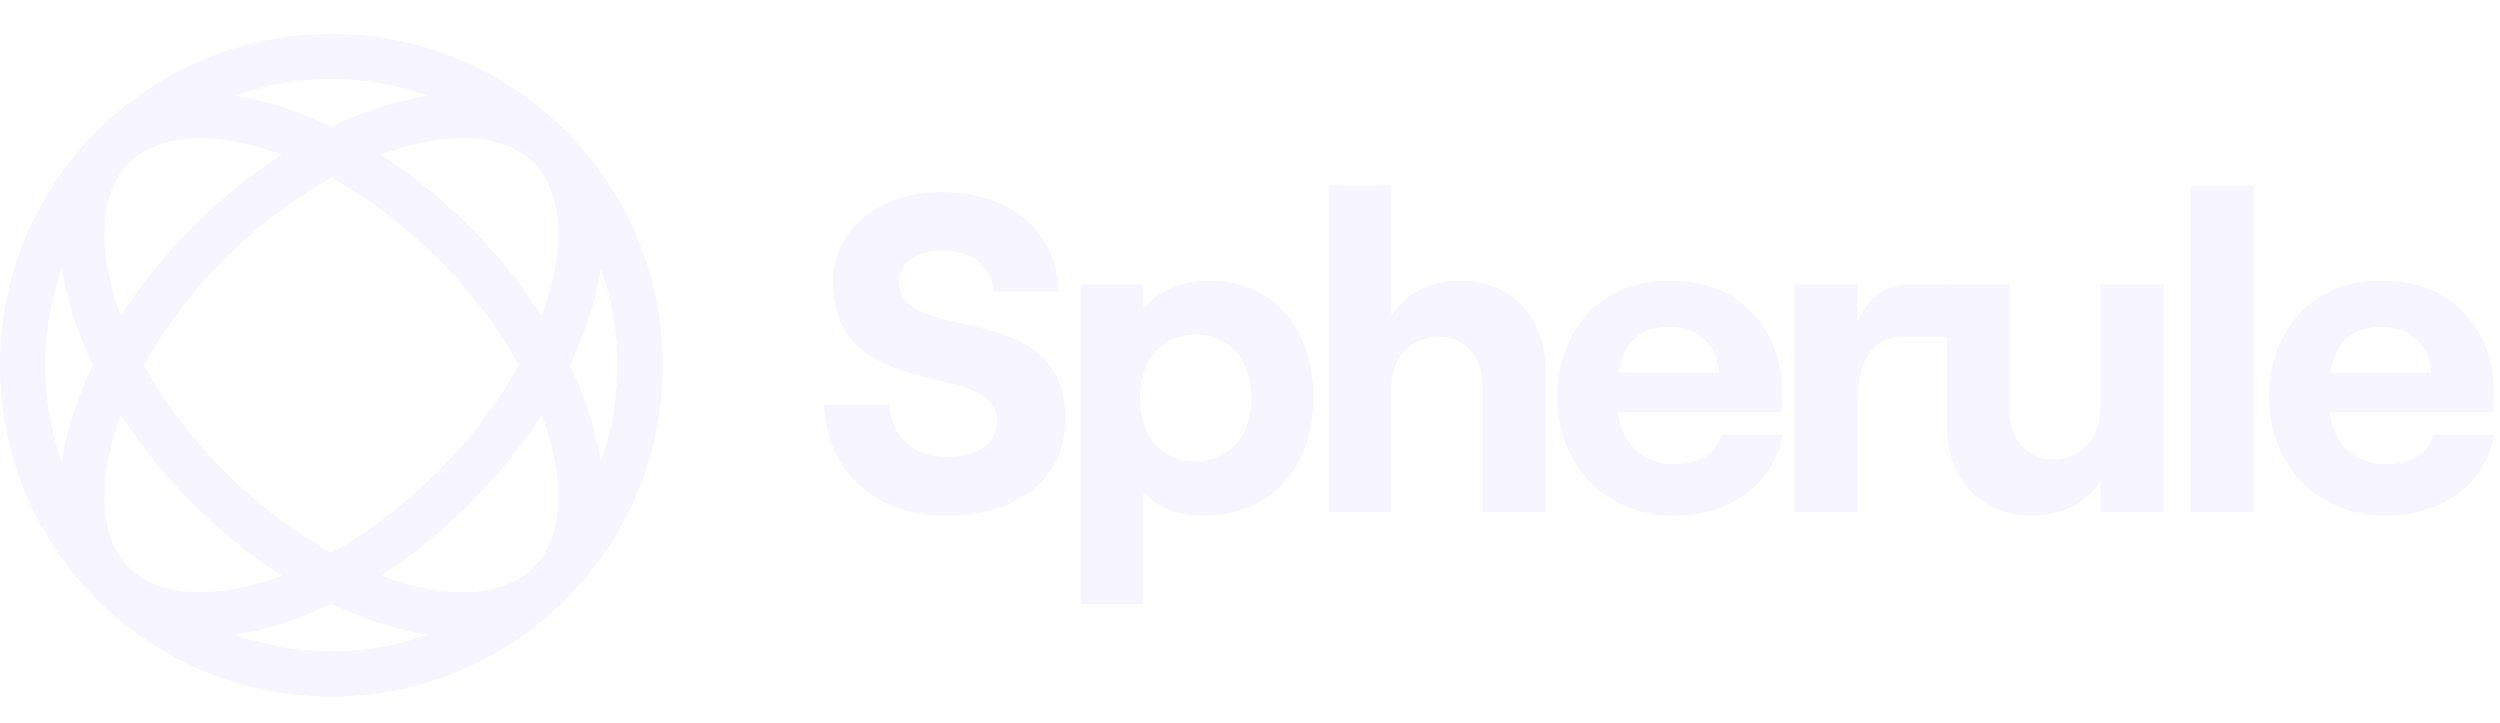
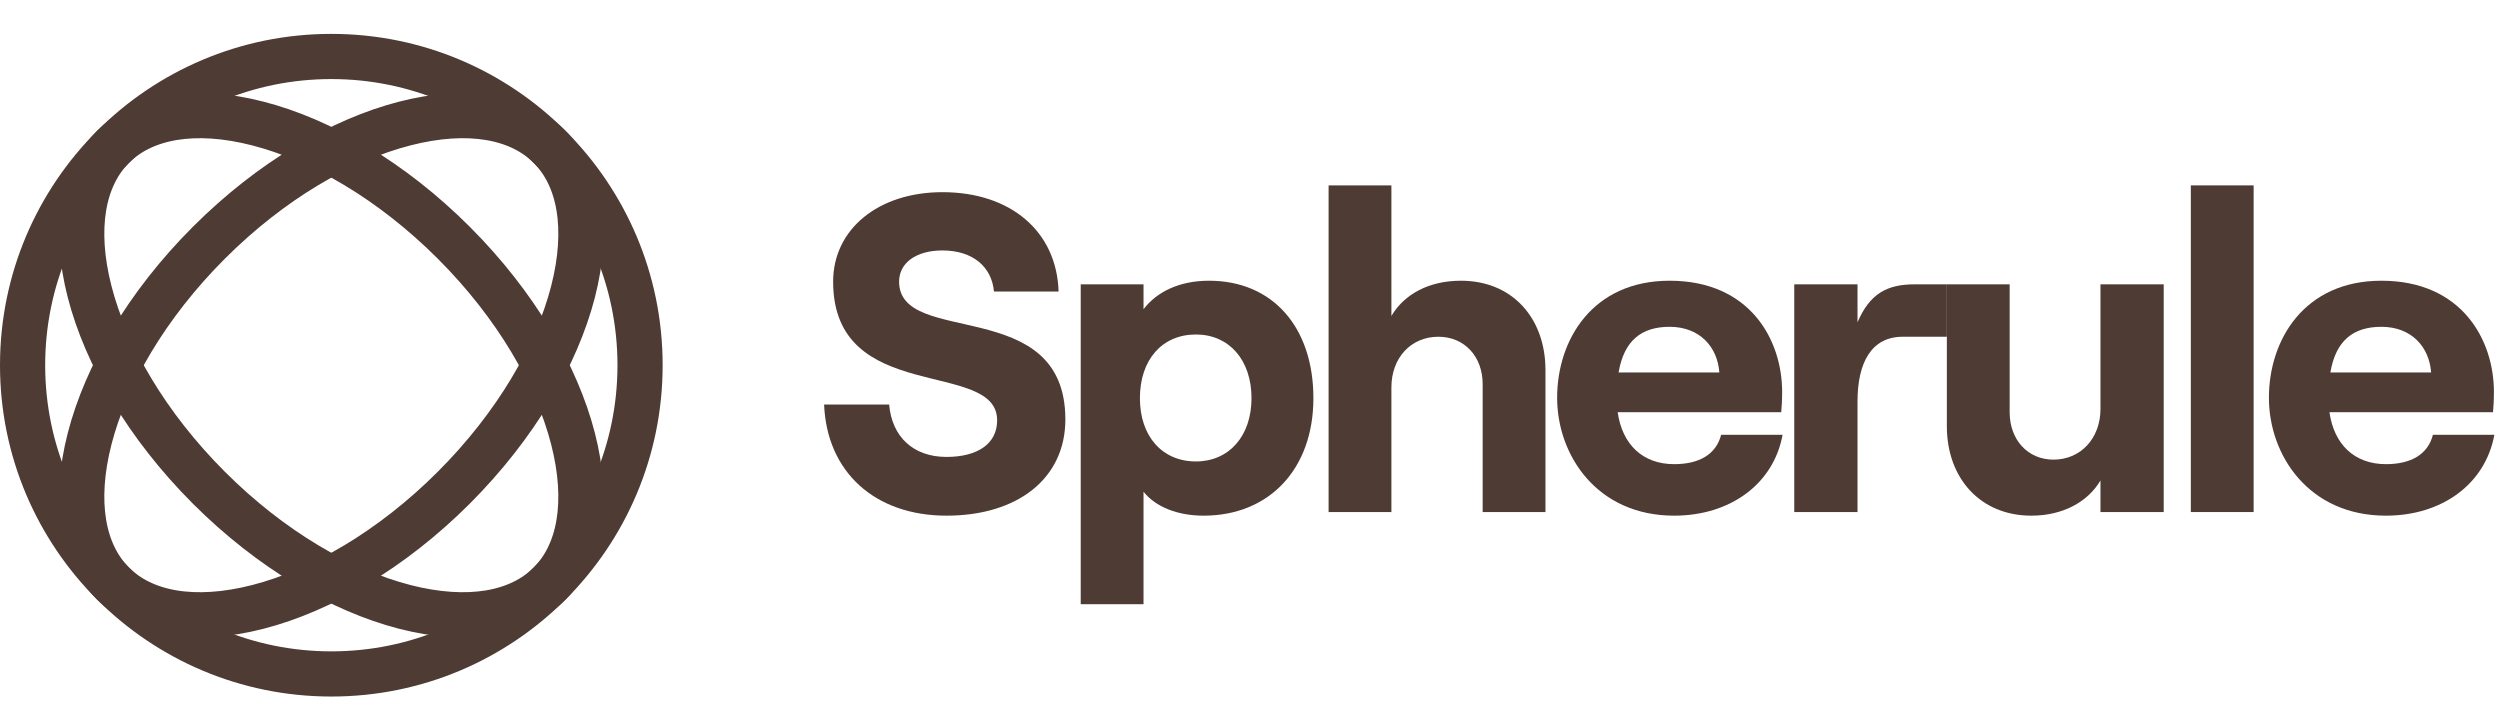
<svg xmlns="http://www.w3.org/2000/svg" width="166" height="48" viewBox="0 0 166 48" fill="none">
  <g opacity="0.84">
-     <circle cx="22" cy="24.25" r="20.5" stroke="#F5F3FF" stroke-width="3" />
-     <path d="M30.132 32.382C25.993 36.521 21.303 39.223 17.127 40.297C12.913 41.381 9.516 40.757 7.505 38.746C5.493 36.734 4.869 33.338 5.953 29.123C7.027 24.947 9.729 20.258 13.869 16.118C18.008 11.979 22.698 9.277 26.874 8.203C31.088 7.119 34.485 7.743 36.496 9.754C38.507 11.766 39.131 15.162 38.048 19.376C36.974 23.553 34.271 28.242 30.132 32.382Z" stroke="#F5F3FF" stroke-width="3" />
-     <path d="M30.131 16.118C34.271 20.258 36.973 24.947 38.047 29.123C39.131 33.338 38.507 36.734 36.495 38.746C34.484 40.757 31.087 41.381 26.873 40.297C22.697 39.223 18.007 36.521 13.868 32.382C9.729 28.242 7.026 23.553 5.952 19.376C4.869 15.162 5.493 11.766 7.504 9.754C9.515 7.743 12.912 7.119 17.126 8.203C21.302 9.277 25.992 11.979 30.131 16.118Z" stroke="#F5F3FF" stroke-width="3" />
-     <path d="M62.85 34.24C67.56 34.24 70.74 31.78 70.74 27.85C70.74 19.54 59.7 23.08 59.7 18.7C59.7 17.47 60.81 16.63 62.58 16.63C64.59 16.63 65.85 17.71 66 19.36H70.29C70.17 15.37 67.11 12.76 62.58 12.76C58.32 12.76 55.32 15.22 55.32 18.7C55.32 26.95 66.21 23.8 66.21 27.91C66.21 29.5 64.86 30.34 62.85 30.34C60.63 30.34 59.22 28.99 59.04 26.86H54.72C54.9 31.33 58.08 34.24 62.85 34.24Z" fill="#F5F3FF" />
-     <path d="M71.76 40.12H75.93V32.65C76.74 33.67 78.21 34.24 79.92 34.24C84.27 34.24 87.21 31.15 87.21 26.44C87.21 21.73 84.51 18.64 80.28 18.64C78.33 18.64 76.83 19.36 75.93 20.53V18.88H71.76V40.12ZM79.41 30.64C77.16 30.64 75.69 28.96 75.69 26.44C75.69 23.89 77.16 22.21 79.41 22.21C81.6 22.21 83.1 23.89 83.1 26.44C83.1 28.96 81.6 30.64 79.41 30.64Z" fill="#F5F3FF" />
-     <path d="M88.219 34H92.389V25.72C92.389 23.77 93.679 22.36 95.509 22.36C97.249 22.36 98.449 23.68 98.449 25.51V34H102.619V24.58C102.619 21.1 100.399 18.64 97.009 18.64C94.909 18.64 93.259 19.51 92.389 20.98V12.31H88.219V34Z" fill="#F5F3FF" />
-     <path d="M114.284 28.87C113.954 30.16 112.844 30.82 111.164 30.82C109.064 30.82 107.714 29.5 107.414 27.37H118.274C118.304 27.04 118.334 26.59 118.334 26.02C118.334 22.57 116.204 18.64 110.864 18.64C105.734 18.64 103.394 22.57 103.394 26.41C103.394 30.22 106.034 34.24 111.164 34.24C114.884 34.24 117.764 32.14 118.364 28.87H114.284ZM110.864 21.7C112.874 21.7 114.044 23.05 114.164 24.73H107.474C107.834 22.63 108.974 21.7 110.864 21.7Z" fill="#F5F3FF" />
-     <path d="M129.271 22.36V18.88H127.119C125.289 18.88 124.149 19.51 123.339 21.4V18.88H119.139V34H123.339V26.65C123.339 24.07 124.269 22.36 126.339 22.36H129.271Z" fill="#F5F3FF" />
-     <path d="M143.671 18.88H139.471V27.16C139.471 29.08 138.181 30.52 136.351 30.52C134.641 30.52 133.441 29.2 133.441 27.37V18.88H129.271V28.3C129.271 31.75 131.491 34.24 134.881 34.24C136.951 34.24 138.631 33.34 139.471 31.9V34H143.671V18.88Z" fill="#F5F3FF" />
-     <path d="M145.471 34H149.641V12.31H145.471V34Z" fill="#F5F3FF" />
-     <path d="M161.546 28.87C161.216 30.16 160.106 30.82 158.426 30.82C156.326 30.82 154.976 29.5 154.676 27.37H165.536C165.566 27.04 165.596 26.59 165.596 26.02C165.596 22.57 163.466 18.64 158.126 18.64C152.996 18.64 150.656 22.57 150.656 26.41C150.656 30.22 153.296 34.24 158.426 34.24C162.146 34.24 165.026 32.14 165.626 28.87H161.546ZM158.126 21.7C160.136 21.7 161.306 23.05 161.426 24.73H154.736C155.096 22.63 156.236 21.7 158.126 21.7Z" fill="#F5F3FF" />
+     <circle cx="22" cy="24.25" r="20.5" stroke="#2D160E" stroke-width="3" />
+     <path d="M30.132 32.382C25.993 36.521 21.303 39.223 17.127 40.297C12.913 41.381 9.516 40.757 7.505 38.746C5.493 36.734 4.869 33.338 5.953 29.123C7.027 24.947 9.729 20.258 13.869 16.118C18.008 11.979 22.698 9.277 26.874 8.203C31.088 7.119 34.485 7.743 36.496 9.754C38.507 11.766 39.131 15.162 38.048 19.376C36.974 23.553 34.271 28.242 30.132 32.382Z" stroke="#2D160E" stroke-width="3" />
+     <path d="M30.131 16.118C34.271 20.258 36.973 24.947 38.047 29.123C39.131 33.338 38.507 36.734 36.495 38.746C34.484 40.757 31.087 41.381 26.873 40.297C22.697 39.223 18.007 36.521 13.868 32.382C9.729 28.242 7.026 23.553 5.952 19.376C4.869 15.162 5.493 11.766 7.504 9.754C9.515 7.743 12.912 7.119 17.126 8.203C21.302 9.277 25.992 11.979 30.131 16.118Z" stroke="#2D160E" stroke-width="3" />
+     <path d="M62.85 34.24C67.56 34.24 70.74 31.78 70.74 27.85C70.74 19.54 59.7 23.08 59.7 18.7C59.7 17.47 60.81 16.63 62.58 16.63C64.59 16.63 65.85 17.71 66 19.36H70.29C70.17 15.37 67.11 12.76 62.58 12.76C58.32 12.76 55.32 15.22 55.32 18.7C55.32 26.95 66.21 23.8 66.21 27.91C66.21 29.5 64.86 30.34 62.85 30.34C60.63 30.34 59.22 28.99 59.04 26.86H54.72C54.9 31.33 58.08 34.24 62.85 34.24Z" fill="#2D160E" />
+     <path d="M71.76 40.12H75.93V32.65C76.74 33.67 78.21 34.24 79.92 34.24C84.27 34.24 87.21 31.15 87.21 26.44C87.21 21.73 84.51 18.64 80.28 18.64C78.33 18.64 76.83 19.36 75.93 20.53V18.88H71.76V40.12ZM79.41 30.64C77.16 30.64 75.69 28.96 75.69 26.44C75.69 23.89 77.16 22.21 79.41 22.21C81.6 22.21 83.1 23.89 83.1 26.44C83.1 28.96 81.6 30.64 79.41 30.64Z" fill="#2D160E" />
+     <path d="M88.219 34H92.389V25.72C92.389 23.77 93.679 22.36 95.509 22.36C97.249 22.36 98.449 23.68 98.449 25.51V34H102.619V24.58C102.619 21.1 100.399 18.64 97.009 18.64C94.909 18.64 93.259 19.51 92.389 20.98V12.31H88.219V34Z" fill="#2D160E" />
+     <path d="M114.284 28.87C113.954 30.16 112.844 30.82 111.164 30.82C109.064 30.82 107.714 29.5 107.414 27.37H118.274C118.304 27.04 118.334 26.59 118.334 26.02C118.334 22.57 116.204 18.64 110.864 18.64C105.734 18.64 103.394 22.57 103.394 26.41C103.394 30.22 106.034 34.24 111.164 34.24C114.884 34.24 117.764 32.14 118.364 28.87H114.284ZM110.864 21.7C112.874 21.7 114.044 23.05 114.164 24.73H107.474C107.834 22.63 108.974 21.7 110.864 21.7Z" fill="#2D160E" />
+     <path d="M129.271 22.36V18.88H127.119C125.289 18.88 124.149 19.51 123.339 21.4V18.88H119.139V34H123.339V26.65C123.339 24.07 124.269 22.36 126.339 22.36H129.271Z" fill="#2D160E" />
+     <path d="M143.671 18.88H139.471V27.16C139.471 29.08 138.181 30.52 136.351 30.52C134.641 30.52 133.441 29.2 133.441 27.37V18.88H129.271V28.3C129.271 31.75 131.491 34.24 134.881 34.24C136.951 34.24 138.631 33.34 139.471 31.9V34H143.671V18.88Z" fill="#2D160E" />
+     <path d="M145.471 34H149.641V12.31H145.471V34Z" fill="#2D160E" />
+     <path d="M161.546 28.87C161.216 30.16 160.106 30.82 158.426 30.82C156.326 30.82 154.976 29.5 154.676 27.37H165.536C165.566 27.04 165.596 26.59 165.596 26.02C165.596 22.57 163.466 18.64 158.126 18.64C152.996 18.64 150.656 22.57 150.656 26.41C150.656 30.22 153.296 34.24 158.426 34.24C162.146 34.24 165.026 32.14 165.626 28.87H161.546ZM158.126 21.7C160.136 21.7 161.306 23.05 161.426 24.73H154.736C155.096 22.63 156.236 21.7 158.126 21.7Z" fill="#2D160E" />
  </g>
</svg>
